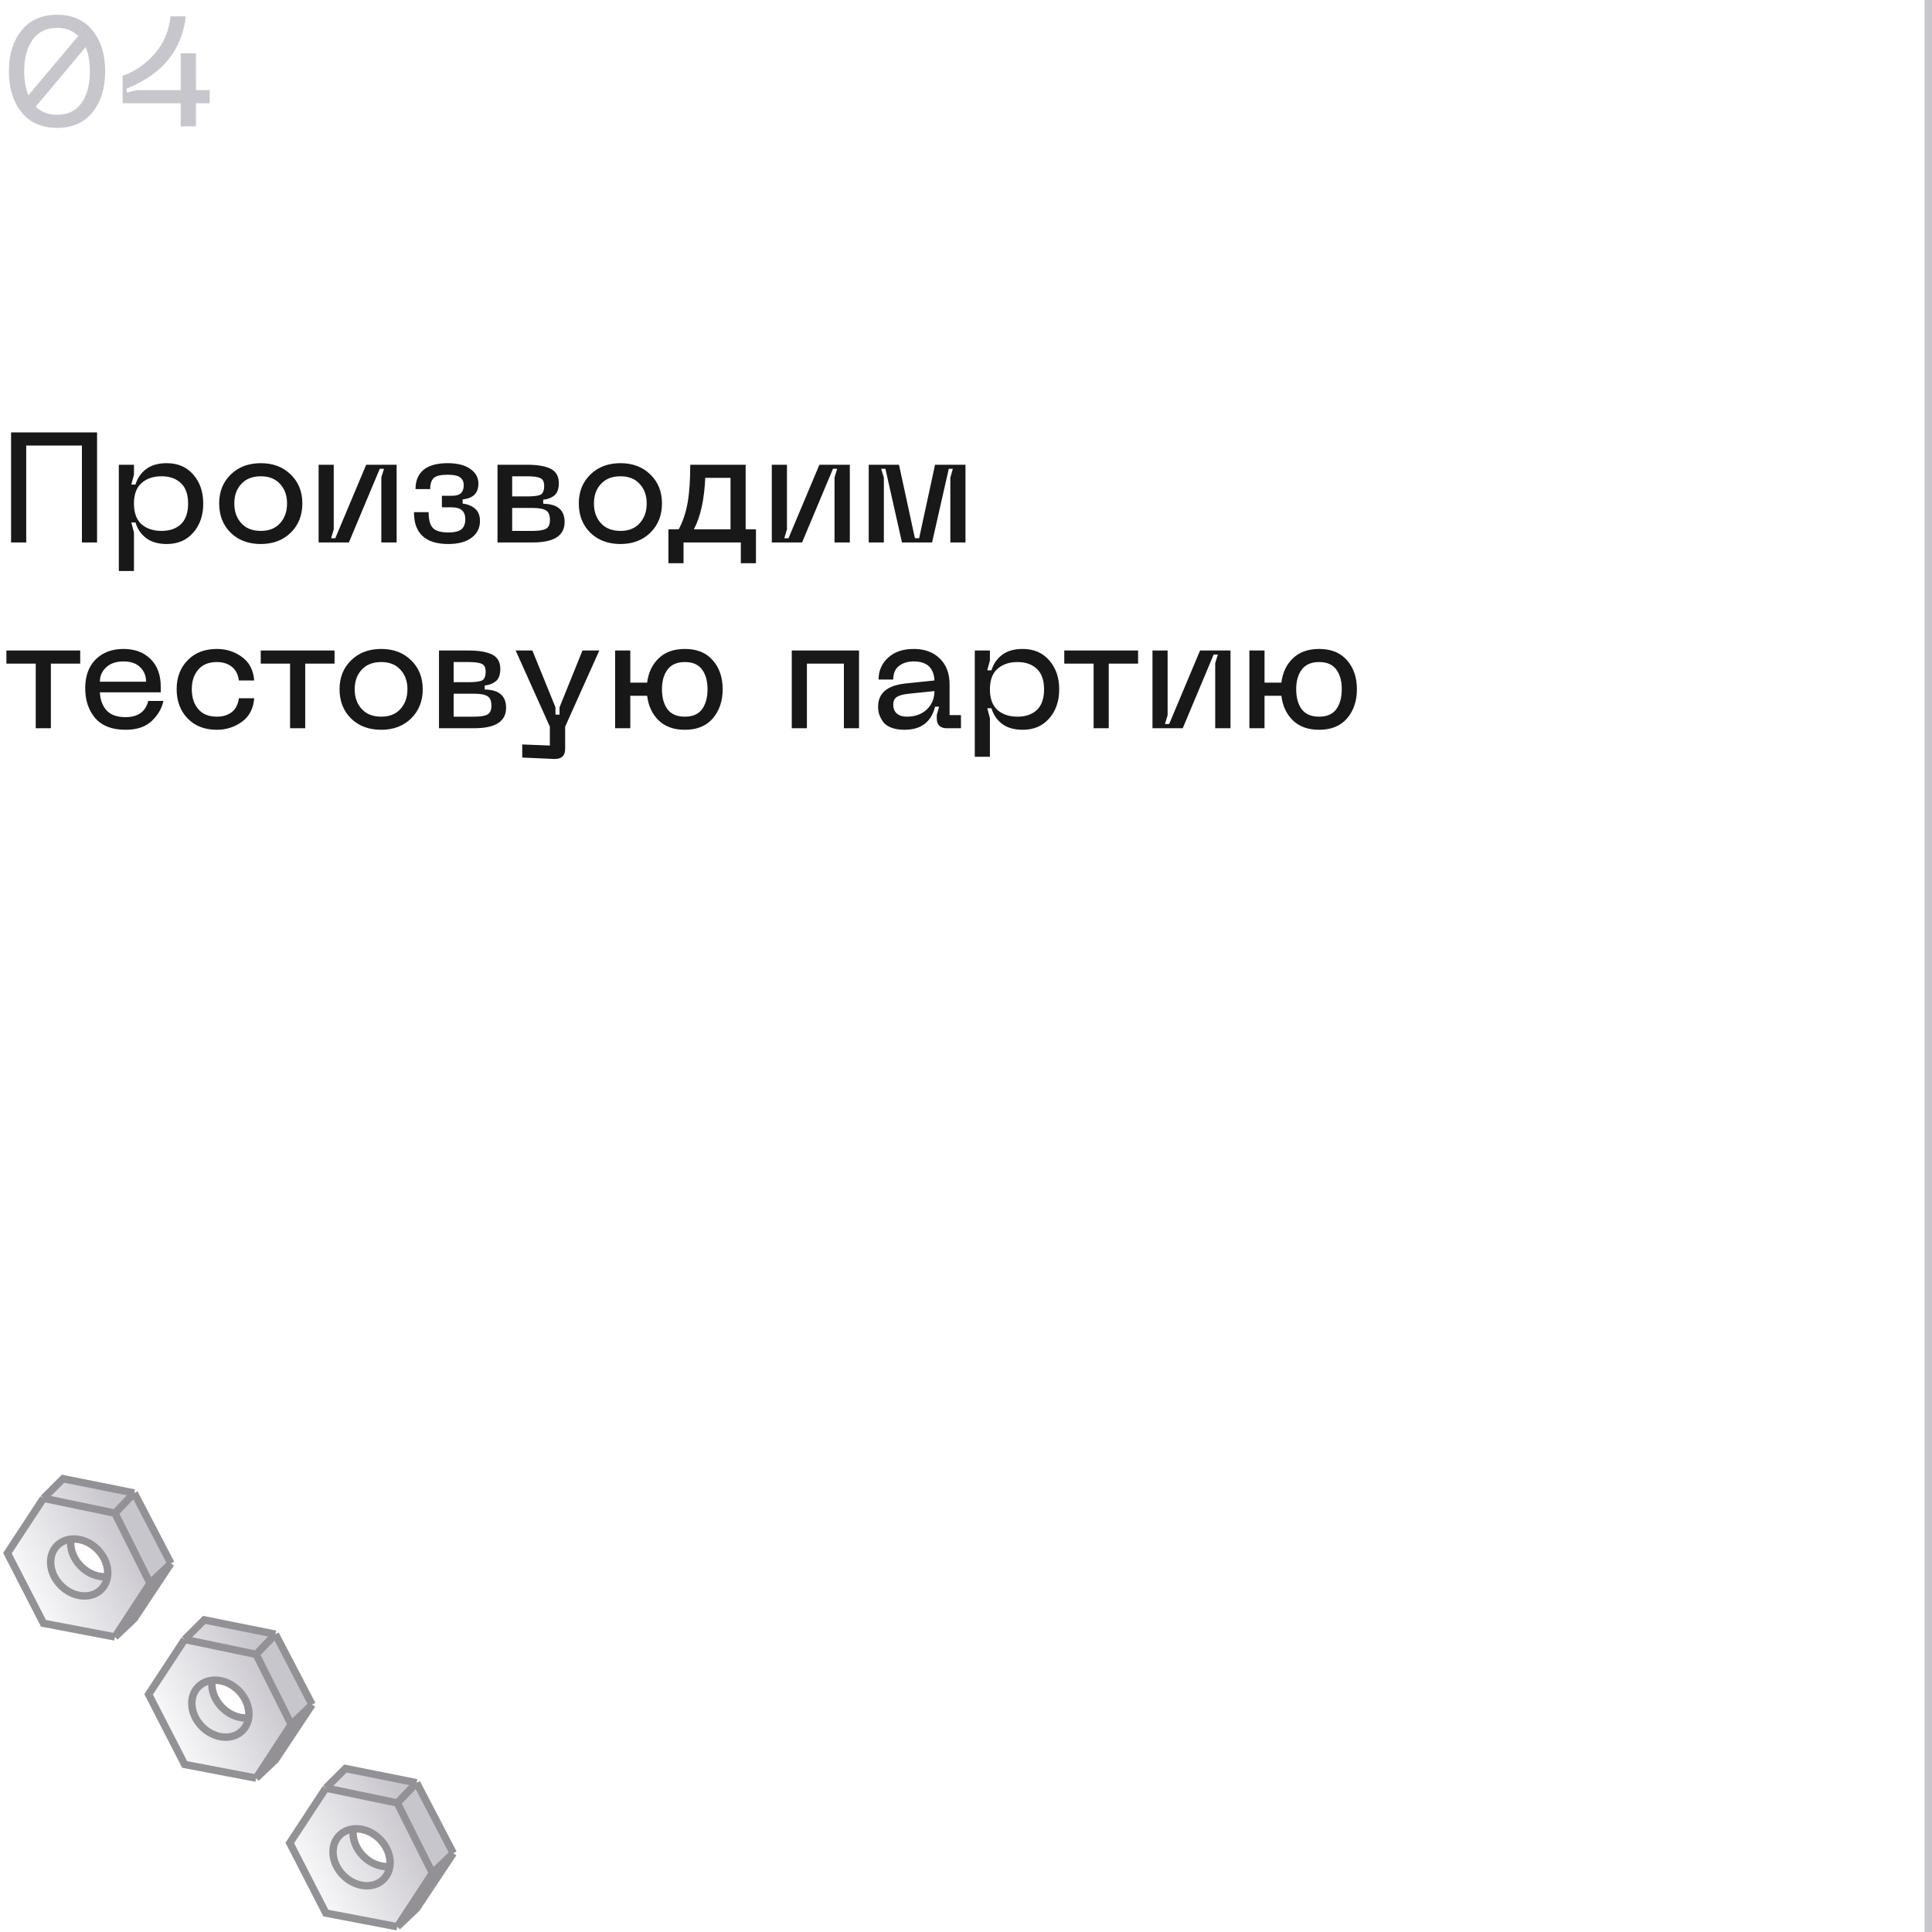
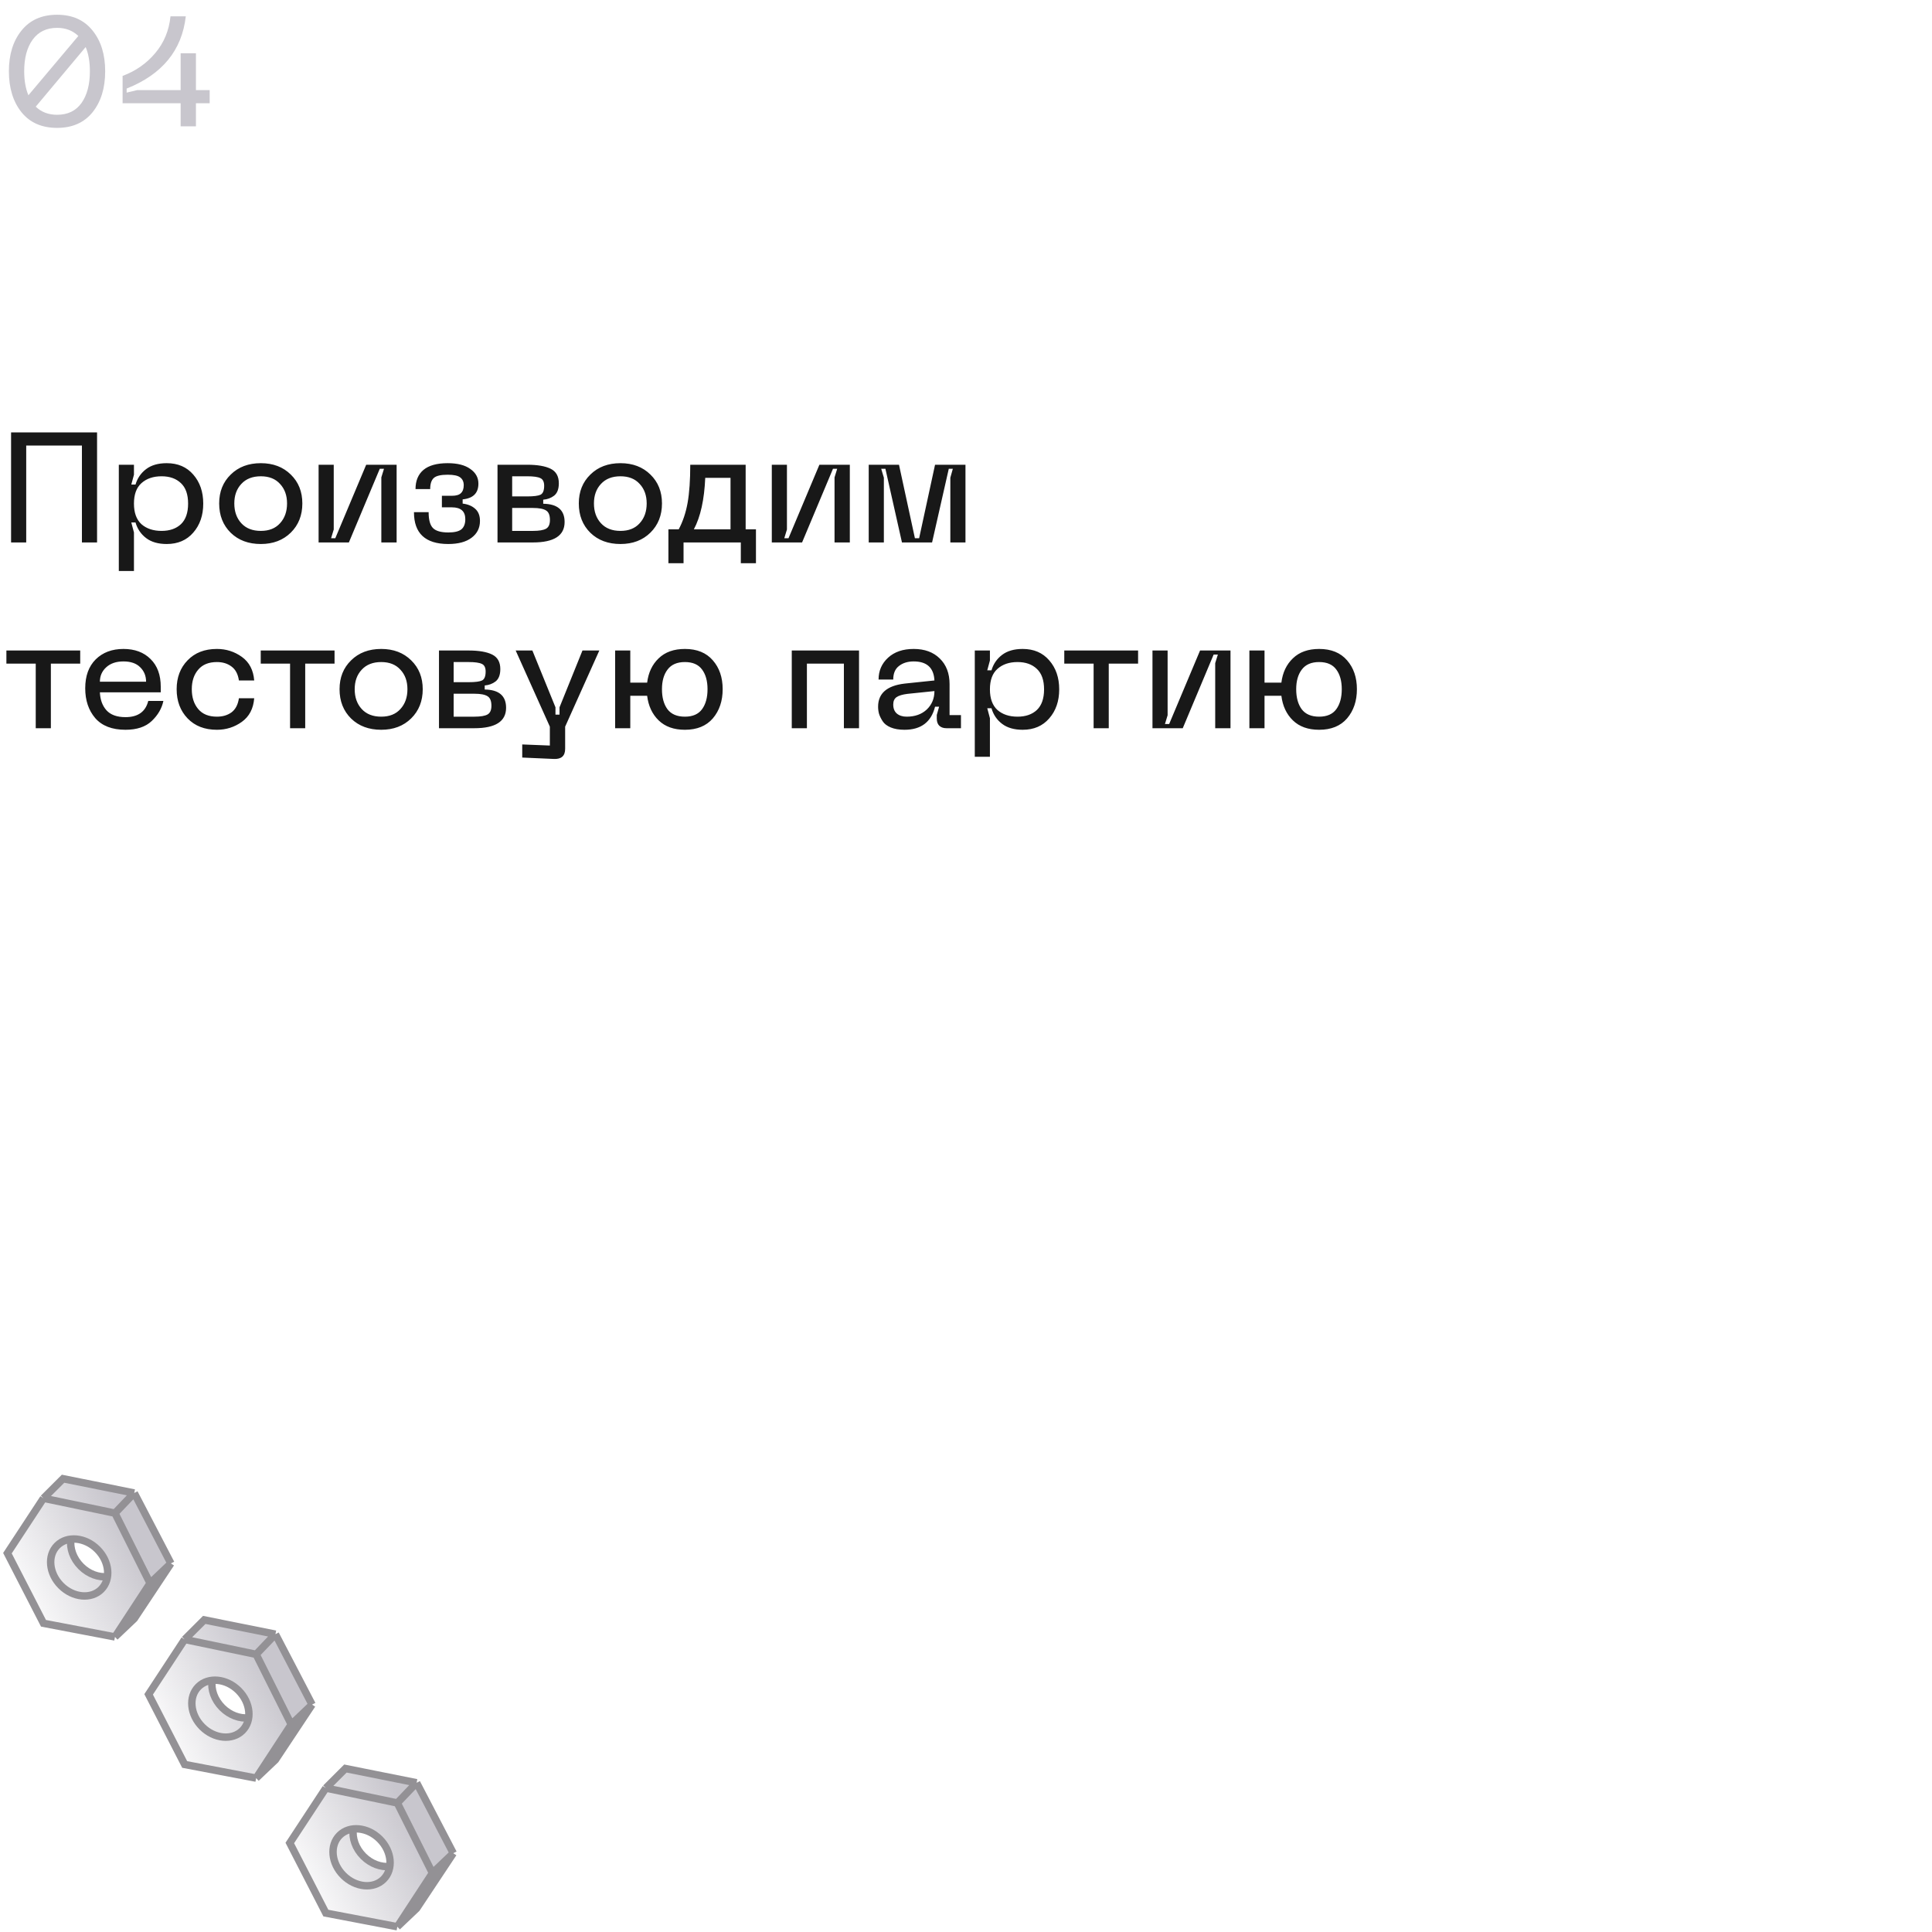
<svg xmlns="http://www.w3.org/2000/svg" width="260" height="260" viewBox="0 0 260 260" fill="none">
  <path fill-rule="evenodd" clip-rule="evenodd" d="M1 209.019L5.852 201.63L8.487 199L18.065 200.92L23 210.397L18.065 217.827L15.472 220.29L5.852 218.454L1 209.019ZM9.533 207.141L9.491 207.558L9.617 208.518L9.909 209.478L10.411 210.23L11.164 211.065L12.126 211.691L13.046 212.066L13.59 212.192H14.259L14.468 212.15L14.51 211.607L14.468 210.981L14.176 210.104L13.799 209.395L13.339 208.727L12.754 208.142L12.043 207.683L11.039 207.266L10.328 207.141L9.784 207.099L9.533 207.141Z" fill="url(#paint0_linear_635_708)" />
  <path d="M5.852 201.63L1 209.019L5.852 218.454L15.472 220.29M5.852 201.63L15.472 203.634M5.852 201.63L8.487 199L18.065 200.92M15.472 203.634L20.198 213.068M15.472 203.634L18.065 200.92M20.198 213.068L15.472 220.29M20.198 213.068L23 210.397M15.472 220.29L18.065 217.827L23 210.397M18.065 200.92L23 210.397" stroke="#939195" />
  <ellipse rx="4.182" ry="3.458" transform="matrix(0.707778 0.706435 -0.707778 0.706435 10.6571 210.945)" stroke="#939195" />
  <path d="M9.546 207.131C9.37 208.348 9.838 209.744 10.903 210.806C11.934 211.835 13.277 212.306 14.468 212.176" stroke="#939195" />
  <path fill-rule="evenodd" clip-rule="evenodd" d="M20 228.019L24.852 220.63L27.487 218L37.065 219.92L42 229.397L37.065 236.827L34.471 239.29L24.852 237.454L20 228.019ZM28.532 226.14L28.49 226.558L28.616 227.518L28.909 228.478L29.41 229.23L30.163 230.064L31.125 230.691L32.045 231.066L32.589 231.192H33.258L33.467 231.15L33.509 230.607L33.467 229.981L33.175 229.104L32.798 228.395L32.338 227.727L31.753 227.142L31.042 226.683L30.038 226.266L29.327 226.14L28.783 226.099L28.532 226.14Z" fill="url(#paint1_linear_635_708)" />
  <path d="M24.852 220.63L20 228.019L24.852 237.454L34.471 239.29M24.852 220.63L34.471 222.634M24.852 220.63L27.487 218L37.065 219.92M34.471 222.634L39.198 232.068M34.471 222.634L37.065 219.92M39.198 232.068L34.471 239.29M39.198 232.068L42 229.397M34.471 239.29L37.065 236.827L42 229.397M37.065 219.92L42 229.397" stroke="#939195" />
  <ellipse rx="4.182" ry="3.458" transform="matrix(0.707778 0.706435 -0.707778 0.706435 29.6571 229.945)" stroke="#939195" />
  <path d="M28.547 226.131C28.371 227.348 28.839 228.744 29.904 229.806C30.935 230.835 32.278 231.306 33.469 231.176" stroke="#939195" />
  <path fill-rule="evenodd" clip-rule="evenodd" d="M39 248.019L43.852 240.63L46.487 238L56.065 239.92L61 249.397L56.065 256.827L53.471 259.29L43.852 257.454L39 248.019ZM47.532 246.14L47.49 246.558L47.616 247.518L47.908 248.478L48.41 249.23L49.163 250.064L50.125 250.691L51.045 251.066L51.589 251.192H52.258L52.467 251.15L52.509 250.607L52.467 249.981L52.175 249.104L51.798 248.395L51.338 247.727L50.753 247.142L50.042 246.683L49.038 246.266L48.327 246.14L47.783 246.099L47.532 246.14Z" fill="url(#paint2_linear_635_708)" />
  <path d="M43.852 240.63L39 248.019L43.852 257.454L53.471 259.29M43.852 240.63L53.471 242.634M43.852 240.63L46.487 238L56.065 239.92M53.471 242.634L58.198 252.068M53.471 242.634L56.065 239.92M58.198 252.068L53.471 259.29M58.198 252.068L61 249.397M53.471 259.29L56.065 256.827L61 249.397M56.065 239.92L61 249.397" stroke="#939195" />
  <ellipse rx="4.182" ry="3.458" transform="matrix(0.707778 0.706435 -0.707778 0.706435 48.6571 249.945)" stroke="#939195" />
  <path d="M47.547 246.131C47.371 247.348 47.839 248.744 48.904 249.806C49.935 250.835 51.278 251.306 52.469 251.176" stroke="#939195" />
-   <rect x="259" width="1" height="260" fill="#C8C6CD" />
  <path d="M13.062 58.195V73H11.025V59.959H3.528V73H1.491V58.195H13.062ZM15.99 62.542H18.027V63.886L17.67 65.209H18.237C18.489 64.355 18.965 63.662 19.665 63.13C20.365 62.598 21.289 62.332 22.437 62.332C23.935 62.332 25.125 62.843 26.007 63.865C26.903 64.887 27.351 66.189 27.351 67.771C27.351 69.353 26.903 70.655 26.007 71.677C25.125 72.699 23.935 73.21 22.437 73.21C21.289 73.21 20.365 72.944 19.665 72.412C18.965 71.88 18.489 71.18 18.237 70.312H17.67L18.027 71.656V76.843H15.99V62.542ZM19.035 65.02C18.363 65.622 18.027 66.539 18.027 67.771C18.027 69.003 18.363 69.927 19.035 70.543C19.721 71.145 20.624 71.446 21.744 71.446C22.836 71.446 23.704 71.145 24.348 70.543C24.992 69.927 25.314 69.003 25.314 67.771C25.314 66.539 24.992 65.622 24.348 65.02C23.704 64.404 22.836 64.096 21.744 64.096C20.624 64.096 19.721 64.404 19.035 65.02ZM29.495 67.75C29.495 66.168 30.013 64.873 31.049 63.865C32.085 62.843 33.436 62.332 35.102 62.332C36.754 62.332 38.098 62.843 39.134 63.865C40.17 64.873 40.688 66.168 40.688 67.75C40.688 69.346 40.17 70.655 39.134 71.677C38.098 72.699 36.754 73.21 35.102 73.21C33.436 73.21 32.085 72.706 31.049 71.698C30.013 70.676 29.495 69.36 29.495 67.75ZM31.532 67.75C31.532 68.842 31.847 69.731 32.477 70.417C33.107 71.103 33.982 71.446 35.102 71.446C36.208 71.446 37.069 71.103 37.685 70.417C38.315 69.731 38.63 68.842 38.63 67.75C38.63 66.672 38.315 65.797 37.685 65.125C37.069 64.439 36.208 64.096 35.102 64.096C33.982 64.096 33.107 64.439 32.477 65.125C31.847 65.797 31.532 66.672 31.532 67.75ZM53.376 73H51.318V64.243L51.675 63.088H51.108L46.95 73H42.876V62.542H44.913V71.257L44.556 72.433H45.123L49.281 62.542H53.376V73ZM55.709 68.926H57.683C57.683 69.962 57.879 70.676 58.271 71.068C58.663 71.46 59.349 71.656 60.329 71.656C61.155 71.656 61.743 71.516 62.093 71.236C62.443 70.942 62.618 70.487 62.618 69.871C62.618 68.807 62.016 68.275 60.812 68.275H59.468V66.721H60.812C61.386 66.721 61.792 66.602 62.03 66.364C62.282 66.126 62.408 65.769 62.408 65.293C62.408 64.831 62.247 64.481 61.925 64.243C61.617 64.005 61.057 63.886 60.245 63.886C59.321 63.886 58.698 64.033 58.376 64.327C58.054 64.621 57.893 65.118 57.893 65.818H55.919C55.919 64.698 56.276 63.837 56.99 63.235C57.718 62.633 58.803 62.332 60.245 62.332C61.561 62.332 62.576 62.591 63.29 63.109C64.018 63.613 64.382 64.271 64.382 65.083C64.382 66.357 63.675 67.064 62.261 67.204V67.771C62.961 67.855 63.521 68.086 63.941 68.464C64.375 68.842 64.592 69.388 64.592 70.102C64.592 71.054 64.214 71.81 63.458 72.37C62.716 72.93 61.673 73.21 60.329 73.21C57.249 73.21 55.709 71.782 55.709 68.926ZM66.952 73V62.542H70.942C72.328 62.542 73.385 62.724 74.113 63.088C74.841 63.452 75.205 64.103 75.205 65.041C75.205 65.811 74.995 66.364 74.575 66.7C74.155 67.022 73.665 67.204 73.105 67.246V67.792C75.023 67.82 75.982 68.639 75.982 70.249C75.982 72.083 74.561 73 71.719 73H66.952ZM68.926 66.805H70.942C71.824 66.805 72.426 66.728 72.748 66.574C73.07 66.406 73.231 66.007 73.231 65.377C73.231 64.845 73.063 64.502 72.727 64.348C72.391 64.18 71.796 64.096 70.942 64.096H68.926V66.805ZM68.926 71.446H71.719C72.545 71.446 73.133 71.348 73.483 71.152C73.833 70.956 74.008 70.564 74.008 69.976C74.008 69.332 73.833 68.905 73.483 68.695C73.133 68.471 72.545 68.359 71.719 68.359H68.926V71.446ZM77.893 67.75C77.893 66.168 78.411 64.873 79.447 63.865C80.483 62.843 81.834 62.332 83.5 62.332C85.152 62.332 86.496 62.843 87.532 63.865C88.568 64.873 89.086 66.168 89.086 67.75C89.086 69.346 88.568 70.655 87.532 71.677C86.496 72.699 85.152 73.21 83.5 73.21C81.834 73.21 80.483 72.706 79.447 71.698C78.411 70.676 77.893 69.36 77.893 67.75ZM79.93 67.75C79.93 68.842 80.245 69.731 80.875 70.417C81.505 71.103 82.38 71.446 83.5 71.446C84.606 71.446 85.467 71.103 86.083 70.417C86.713 69.731 87.028 68.842 87.028 67.75C87.028 66.672 86.713 65.797 86.083 65.125C85.467 64.439 84.606 64.096 83.5 64.096C82.38 64.096 81.505 64.439 80.875 65.125C80.245 65.797 79.93 66.672 79.93 67.75ZM101.733 71.236V75.793H99.696V73H91.989V75.793H89.952V71.236H91.338C91.898 70.186 92.297 68.996 92.535 67.666C92.773 66.322 92.892 64.614 92.892 62.542H100.347V71.236H101.733ZM93.375 71.236H98.31V64.306H94.908C94.782 67.246 94.271 69.556 93.375 71.236ZM114.366 73H112.308V64.243L112.665 63.088H112.098L107.94 73H103.866V62.542H105.903V71.257L105.546 72.433H106.113L110.271 62.542H114.366V73ZM116.909 73V62.542H120.983L123.125 72.433H123.692L125.834 62.542H129.929V73H127.892V64.285L128.228 63.088H127.682L125.435 73H121.382L119.156 63.088H118.589L118.946 64.285V73H116.909ZM10.794 87.542V89.306H6.846V98H4.809V89.306H0.861V87.542H10.794ZM11.469 92.624C11.469 90.972 11.938 89.677 12.876 88.739C13.828 87.801 15.073 87.332 16.613 87.332C18.14 87.332 19.358 87.787 20.267 88.697C21.177 89.593 21.633 90.832 21.633 92.414V93.17H13.443C13.485 94.164 13.778 94.969 14.325 95.585C14.884 96.201 15.739 96.509 16.887 96.509C18.567 96.509 19.588 95.781 19.953 94.325H21.989C21.779 95.333 21.255 96.236 20.415 97.034C19.588 97.818 18.413 98.21 16.887 98.21C15.081 98.21 13.723 97.685 12.812 96.635C11.916 95.585 11.469 94.248 11.469 92.624ZM13.443 91.742H19.659C19.659 90.958 19.392 90.307 18.86 89.789C18.343 89.271 17.593 89.012 16.613 89.012C15.633 89.012 14.857 89.278 14.283 89.81C13.723 90.328 13.443 90.972 13.443 91.742ZM23.773 92.75C23.773 91.168 24.263 89.873 25.243 88.865C26.223 87.843 27.539 87.332 29.191 87.332C30.437 87.332 31.557 87.689 32.551 88.403C33.545 89.117 34.098 90.174 34.21 91.574H32.152C32.026 90.72 31.697 90.097 31.165 89.705C30.633 89.299 29.975 89.096 29.191 89.096C28.085 89.096 27.245 89.439 26.671 90.125C26.097 90.797 25.81 91.672 25.81 92.75C25.81 93.842 26.097 94.731 26.671 95.417C27.245 96.103 28.085 96.446 29.191 96.446C29.975 96.446 30.633 96.25 31.165 95.858C31.697 95.452 32.026 94.822 32.152 93.968H34.21C34.098 95.368 33.545 96.425 32.551 97.139C31.557 97.853 30.437 98.21 29.191 98.21C27.539 98.21 26.223 97.699 25.243 96.677C24.263 95.655 23.773 94.346 23.773 92.75ZM45.022 87.542V89.306H41.074V98H39.036V89.306H35.089V87.542H45.022ZM45.696 92.75C45.696 91.168 46.214 89.873 47.25 88.865C48.286 87.843 49.637 87.332 51.303 87.332C52.955 87.332 54.299 87.843 55.335 88.865C56.371 89.873 56.889 91.168 56.889 92.75C56.889 94.346 56.371 95.655 55.335 96.677C54.299 97.699 52.955 98.21 51.303 98.21C49.637 98.21 48.286 97.706 47.25 96.698C46.214 95.676 45.696 94.36 45.696 92.75ZM47.733 92.75C47.733 93.842 48.048 94.731 48.678 95.417C49.308 96.103 50.183 96.446 51.303 96.446C52.409 96.446 53.27 96.103 53.886 95.417C54.516 94.731 54.831 93.842 54.831 92.75C54.831 91.672 54.516 90.797 53.886 90.125C53.27 89.439 52.409 89.096 51.303 89.096C50.183 89.096 49.308 89.439 48.678 90.125C48.048 90.797 47.733 91.672 47.733 92.75ZM59.077 98V87.542H63.067C64.453 87.542 65.51 87.724 66.238 88.088C66.966 88.452 67.33 89.103 67.33 90.041C67.33 90.811 67.12 91.364 66.7 91.7C66.28 92.022 65.79 92.204 65.23 92.246V92.792C67.148 92.82 68.107 93.639 68.107 95.249C68.107 97.083 66.686 98 63.844 98H59.077ZM61.051 91.805H63.067C63.949 91.805 64.551 91.728 64.873 91.574C65.195 91.406 65.356 91.007 65.356 90.377C65.356 89.845 65.188 89.502 64.852 89.348C64.516 89.18 63.921 89.096 63.067 89.096H61.051V91.805ZM61.051 96.446H63.844C64.67 96.446 65.258 96.348 65.608 96.152C65.958 95.956 66.133 95.564 66.133 94.976C66.133 94.332 65.958 93.905 65.608 93.695C65.258 93.471 64.67 93.359 63.844 93.359H61.051V96.446ZM78.386 87.542H80.654L76.055 97.79V100.772C76.055 101.724 75.551 102.179 74.543 102.137L70.28 101.948V100.184L73.997 100.331V97.79L69.398 87.542H71.645L74.753 95.186V96.173H75.299V95.186L78.386 87.542ZM92.171 87.332C93.795 87.332 95.048 87.843 95.93 88.865C96.812 89.873 97.253 91.168 97.253 92.75C97.253 94.332 96.812 95.641 95.93 96.677C95.048 97.699 93.795 98.21 92.171 98.21C90.687 98.21 89.511 97.79 88.643 96.95C87.775 96.11 87.257 95.004 87.089 93.632H84.821V98H82.784V87.542H84.821V91.868H87.089C87.257 90.51 87.775 89.418 88.643 88.592C89.511 87.752 90.687 87.332 92.171 87.332ZM92.171 96.446C93.221 96.446 93.991 96.11 94.481 95.438C94.971 94.766 95.216 93.87 95.216 92.75C95.216 91.644 94.971 90.762 94.481 90.104C93.991 89.432 93.221 89.096 92.171 89.096C91.121 89.096 90.344 89.432 89.84 90.104C89.336 90.762 89.084 91.644 89.084 92.75C89.084 93.87 89.329 94.766 89.819 95.438C90.323 96.11 91.107 96.446 92.171 96.446ZM115.604 87.542V98H113.567V89.306H108.59V98H106.553V87.542H115.604ZM118.171 95.102C118.171 93.31 119.361 92.274 121.741 91.994L125.752 91.574C125.668 89.866 124.737 89.012 122.959 89.012C122.161 89.012 121.503 89.215 120.985 89.621C120.467 90.013 120.208 90.622 120.208 91.448H118.234C118.234 90.272 118.661 89.292 119.515 88.508C120.369 87.724 121.517 87.332 122.959 87.332C124.429 87.332 125.598 87.759 126.466 88.613C127.348 89.467 127.789 90.622 127.789 92.078V96.236H129.322V98H127.369C126.963 98 126.641 97.888 126.403 97.664C126.179 97.44 126.067 97.118 126.067 96.698V96.215L126.382 95.102H125.836C125.318 97.174 123.946 98.21 121.72 98.21C120.992 98.21 120.376 98.105 119.872 97.895C119.368 97.685 119.004 97.405 118.78 97.055C118.556 96.705 118.395 96.376 118.297 96.068C118.213 95.76 118.171 95.438 118.171 95.102ZM120.208 94.808C120.208 95.34 120.369 95.746 120.691 96.026C121.027 96.306 121.468 96.446 122.014 96.446C123.134 96.446 124.037 96.124 124.723 95.48C125.409 94.822 125.752 93.996 125.752 93.002L122.098 93.38C121.44 93.464 120.957 93.611 120.649 93.821C120.355 94.031 120.208 94.36 120.208 94.808ZM131.182 87.542H133.219V88.886L132.862 90.209H133.429C133.681 89.355 134.157 88.662 134.857 88.13C135.557 87.598 136.481 87.332 137.629 87.332C139.127 87.332 140.317 87.843 141.199 88.865C142.095 89.887 142.543 91.189 142.543 92.771C142.543 94.353 142.095 95.655 141.199 96.677C140.317 97.699 139.127 98.21 137.629 98.21C136.481 98.21 135.557 97.944 134.857 97.412C134.157 96.88 133.681 96.18 133.429 95.312H132.862L133.219 96.656V101.843H131.182V87.542ZM134.227 90.02C133.555 90.622 133.219 91.539 133.219 92.771C133.219 94.003 133.555 94.927 134.227 95.543C134.913 96.145 135.816 96.446 136.936 96.446C138.028 96.446 138.896 96.145 139.54 95.543C140.184 94.927 140.506 94.003 140.506 92.771C140.506 91.539 140.184 90.622 139.54 90.02C138.896 89.404 138.028 89.096 136.936 89.096C135.816 89.096 134.913 89.404 134.227 90.02ZM153.159 87.542V89.306H149.211V98H147.174V89.306H143.226V87.542H153.159ZM165.595 98H163.537V89.243L163.894 88.088H163.327L159.169 98H155.095V87.542H157.132V96.257L156.775 97.433H157.342L161.5 87.542H165.595V98ZM177.524 87.332C179.148 87.332 180.401 87.843 181.283 88.865C182.165 89.873 182.606 91.168 182.606 92.75C182.606 94.332 182.165 95.641 181.283 96.677C180.401 97.699 179.148 98.21 177.524 98.21C176.04 98.21 174.864 97.79 173.996 96.95C173.128 96.11 172.61 95.004 172.442 93.632H170.174V98H168.137V87.542H170.174V91.868H172.442C172.61 90.51 173.128 89.418 173.996 88.592C174.864 87.752 176.04 87.332 177.524 87.332ZM177.524 96.446C178.574 96.446 179.344 96.11 179.834 95.438C180.324 94.766 180.569 93.87 180.569 92.75C180.569 91.644 180.324 90.762 179.834 90.104C179.344 89.432 178.574 89.096 177.524 89.096C176.474 89.096 175.697 89.432 175.193 90.104C174.689 90.762 174.437 91.644 174.437 92.75C174.437 93.87 174.682 94.766 175.172 95.438C175.676 96.11 176.46 96.446 177.524 96.446Z" fill="#181818" />
  <path d="M7.686 1.985C9.73 1.985 11.319 2.692 12.453 4.106C13.587 5.506 14.154 7.333 14.154 9.587C14.154 11.855 13.587 13.696 12.453 15.11C11.319 16.51 9.73 17.21 7.686 17.21C5.628 17.21 4.032 16.51 2.898 15.11C1.764 13.696 1.197 11.855 1.197 9.587C1.197 7.333 1.764 5.506 2.898 4.106C4.032 2.692 5.628 1.985 7.686 1.985ZM7.686 3.749C6.258 3.749 5.159 4.281 4.389 5.345C3.633 6.395 3.255 7.809 3.255 9.587C3.255 10.833 3.444 11.911 3.822 12.821L10.542 4.841C9.786 4.113 8.834 3.749 7.686 3.749ZM7.686 15.446C9.114 15.446 10.206 14.921 10.962 13.871C11.718 12.807 12.096 11.379 12.096 9.587C12.096 8.313 11.907 7.228 11.529 6.332L4.809 14.354C5.565 15.082 6.524 15.446 7.686 15.446ZM28.216 12.128V13.892H26.368V17H24.31V13.892H16.498V10.217C18.262 9.559 19.725 8.537 20.887 7.151C22.063 5.765 22.749 4.113 22.945 2.195H25.003C24.485 6.773 21.832 10.014 17.044 11.918V12.464L18.451 12.128H24.31V7.172H26.368V12.128H28.216Z" fill="#C8C6CD" />
  <defs>
    <linearGradient id="paint0_linear_635_708" x1="22.809" y1="201.1" x2="0.302" y2="212.895" gradientUnits="userSpaceOnUse">
      <stop offset="0.273" stop-color="#C8C6CD" />
      <stop offset="1" stop-color="#C8C6CD" stop-opacity="0" />
    </linearGradient>
    <linearGradient id="paint1_linear_635_708" x1="41.809" y1="220.1" x2="19.302" y2="231.895" gradientUnits="userSpaceOnUse">
      <stop offset="0.273" stop-color="#C8C6CD" />
      <stop offset="1" stop-color="#C8C6CD" stop-opacity="0" />
    </linearGradient>
    <linearGradient id="paint2_linear_635_708" x1="60.809" y1="240.1" x2="38.302" y2="251.895" gradientUnits="userSpaceOnUse">
      <stop offset="0.273" stop-color="#C8C6CD" />
      <stop offset="1" stop-color="#C8C6CD" stop-opacity="0" />
    </linearGradient>
  </defs>
</svg>
